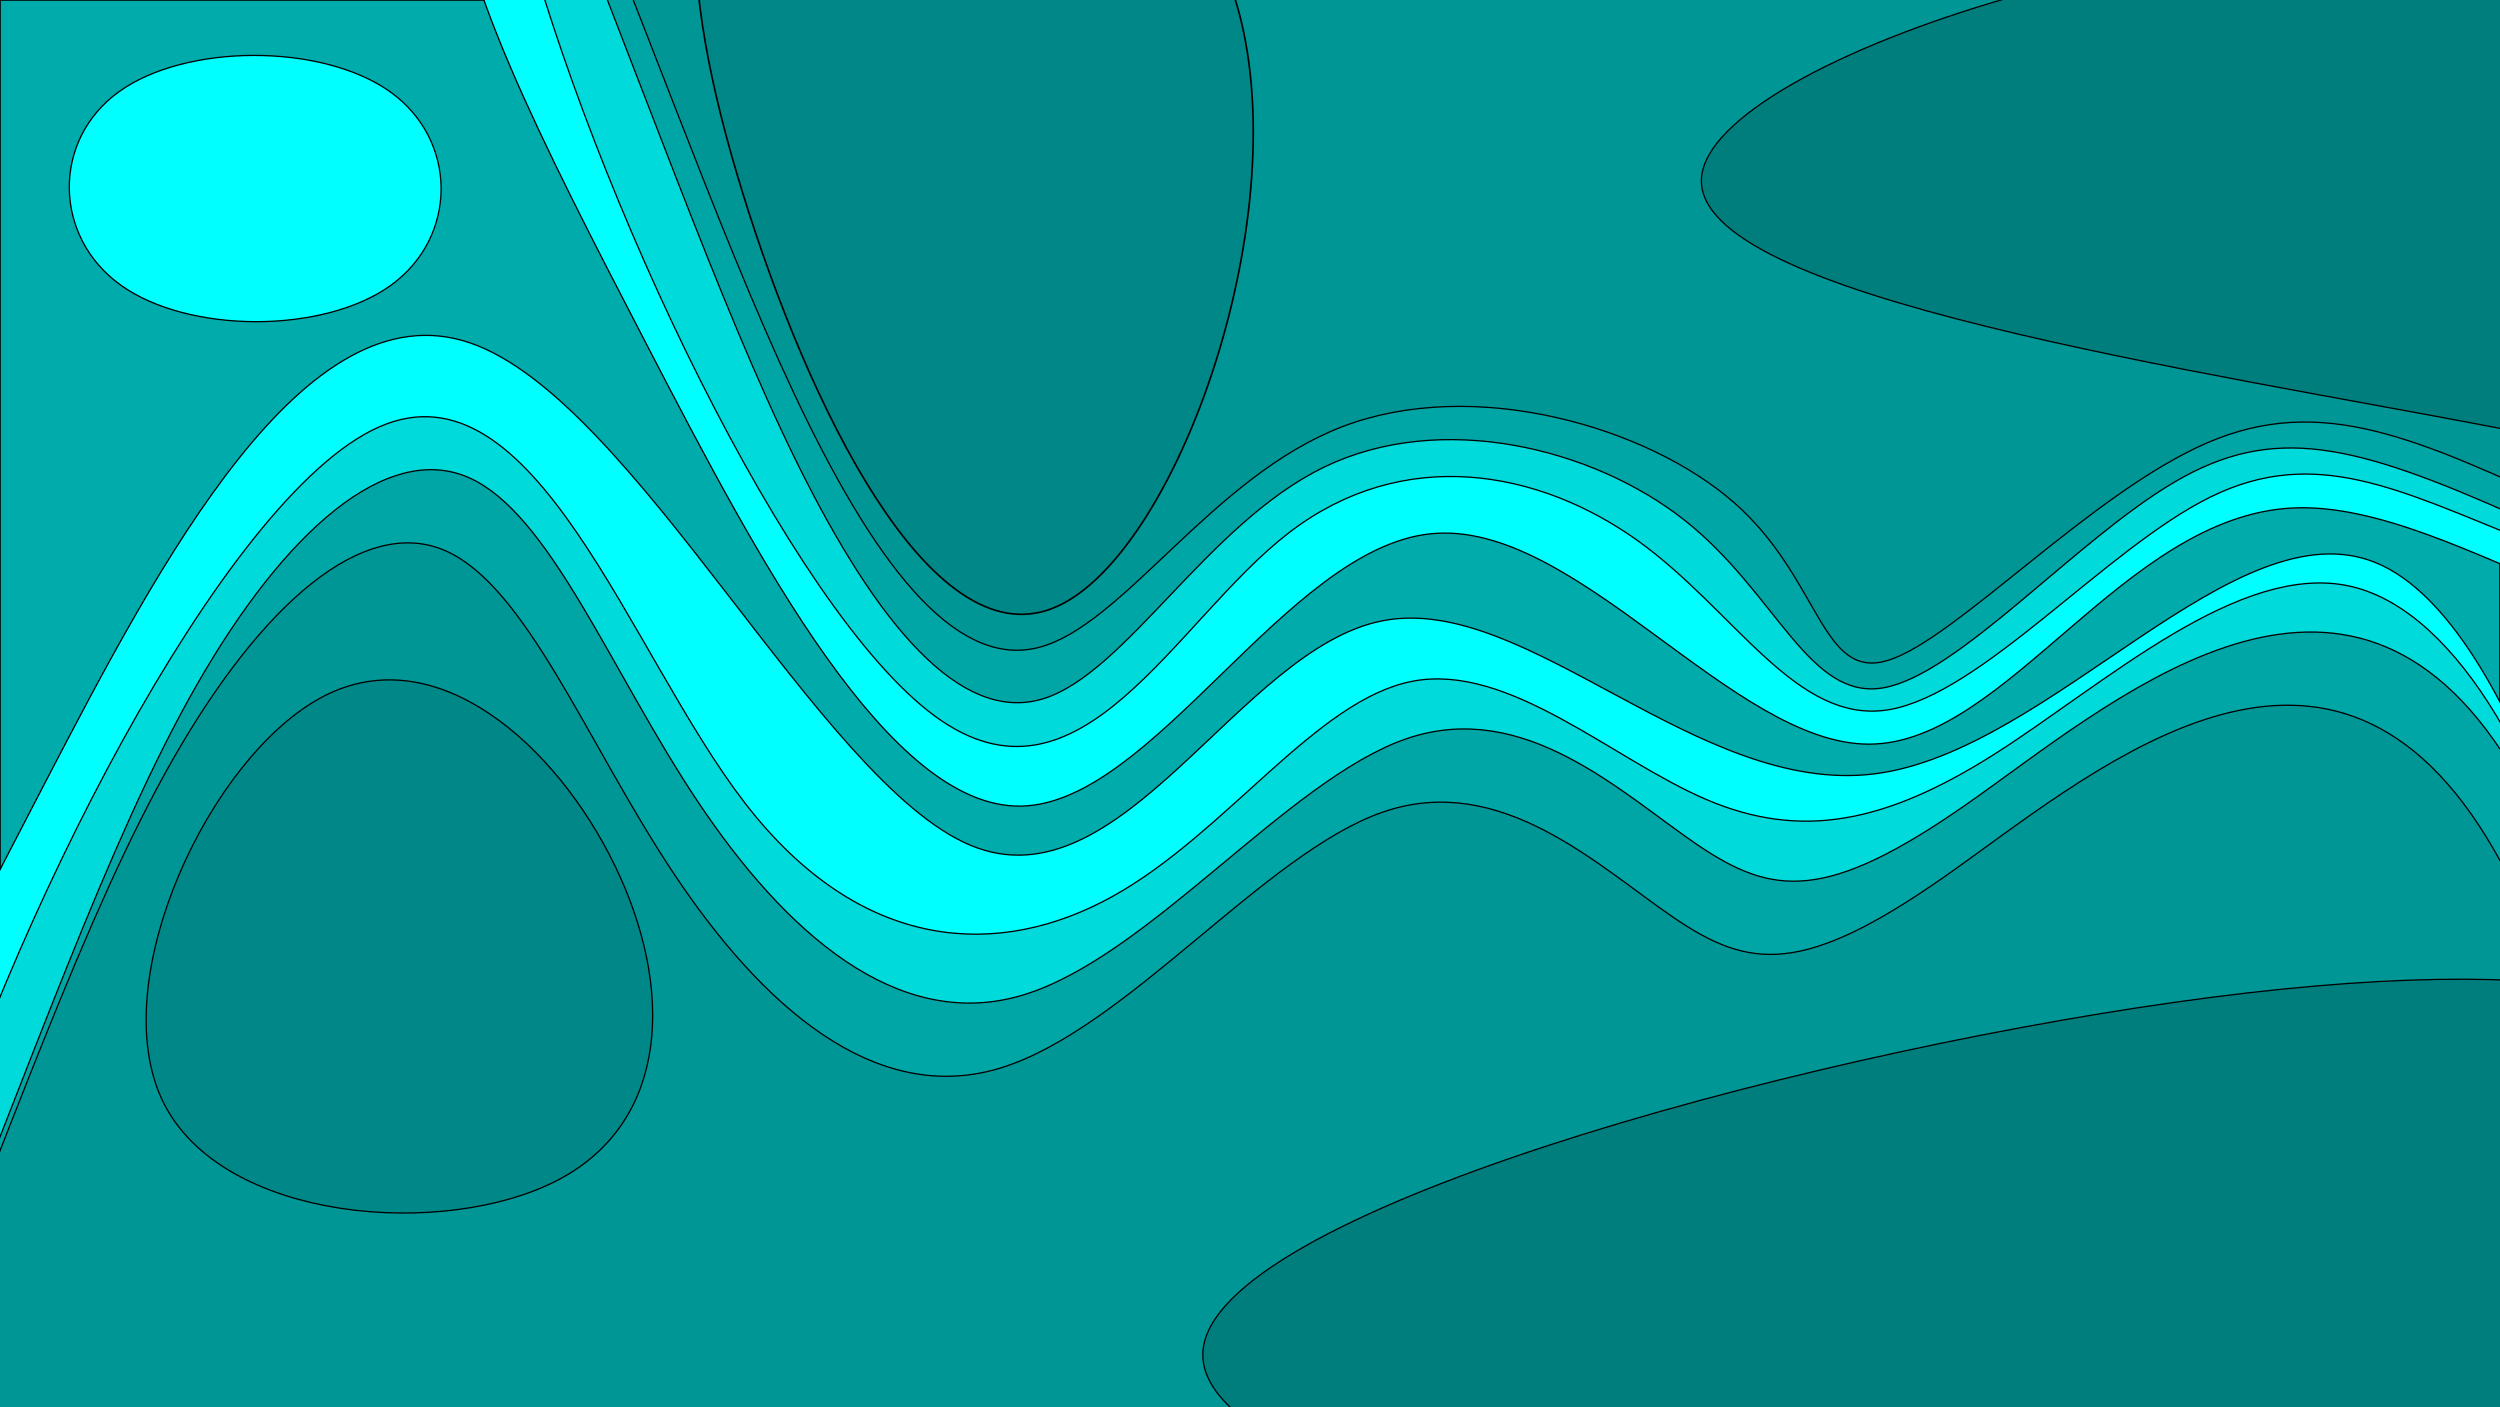
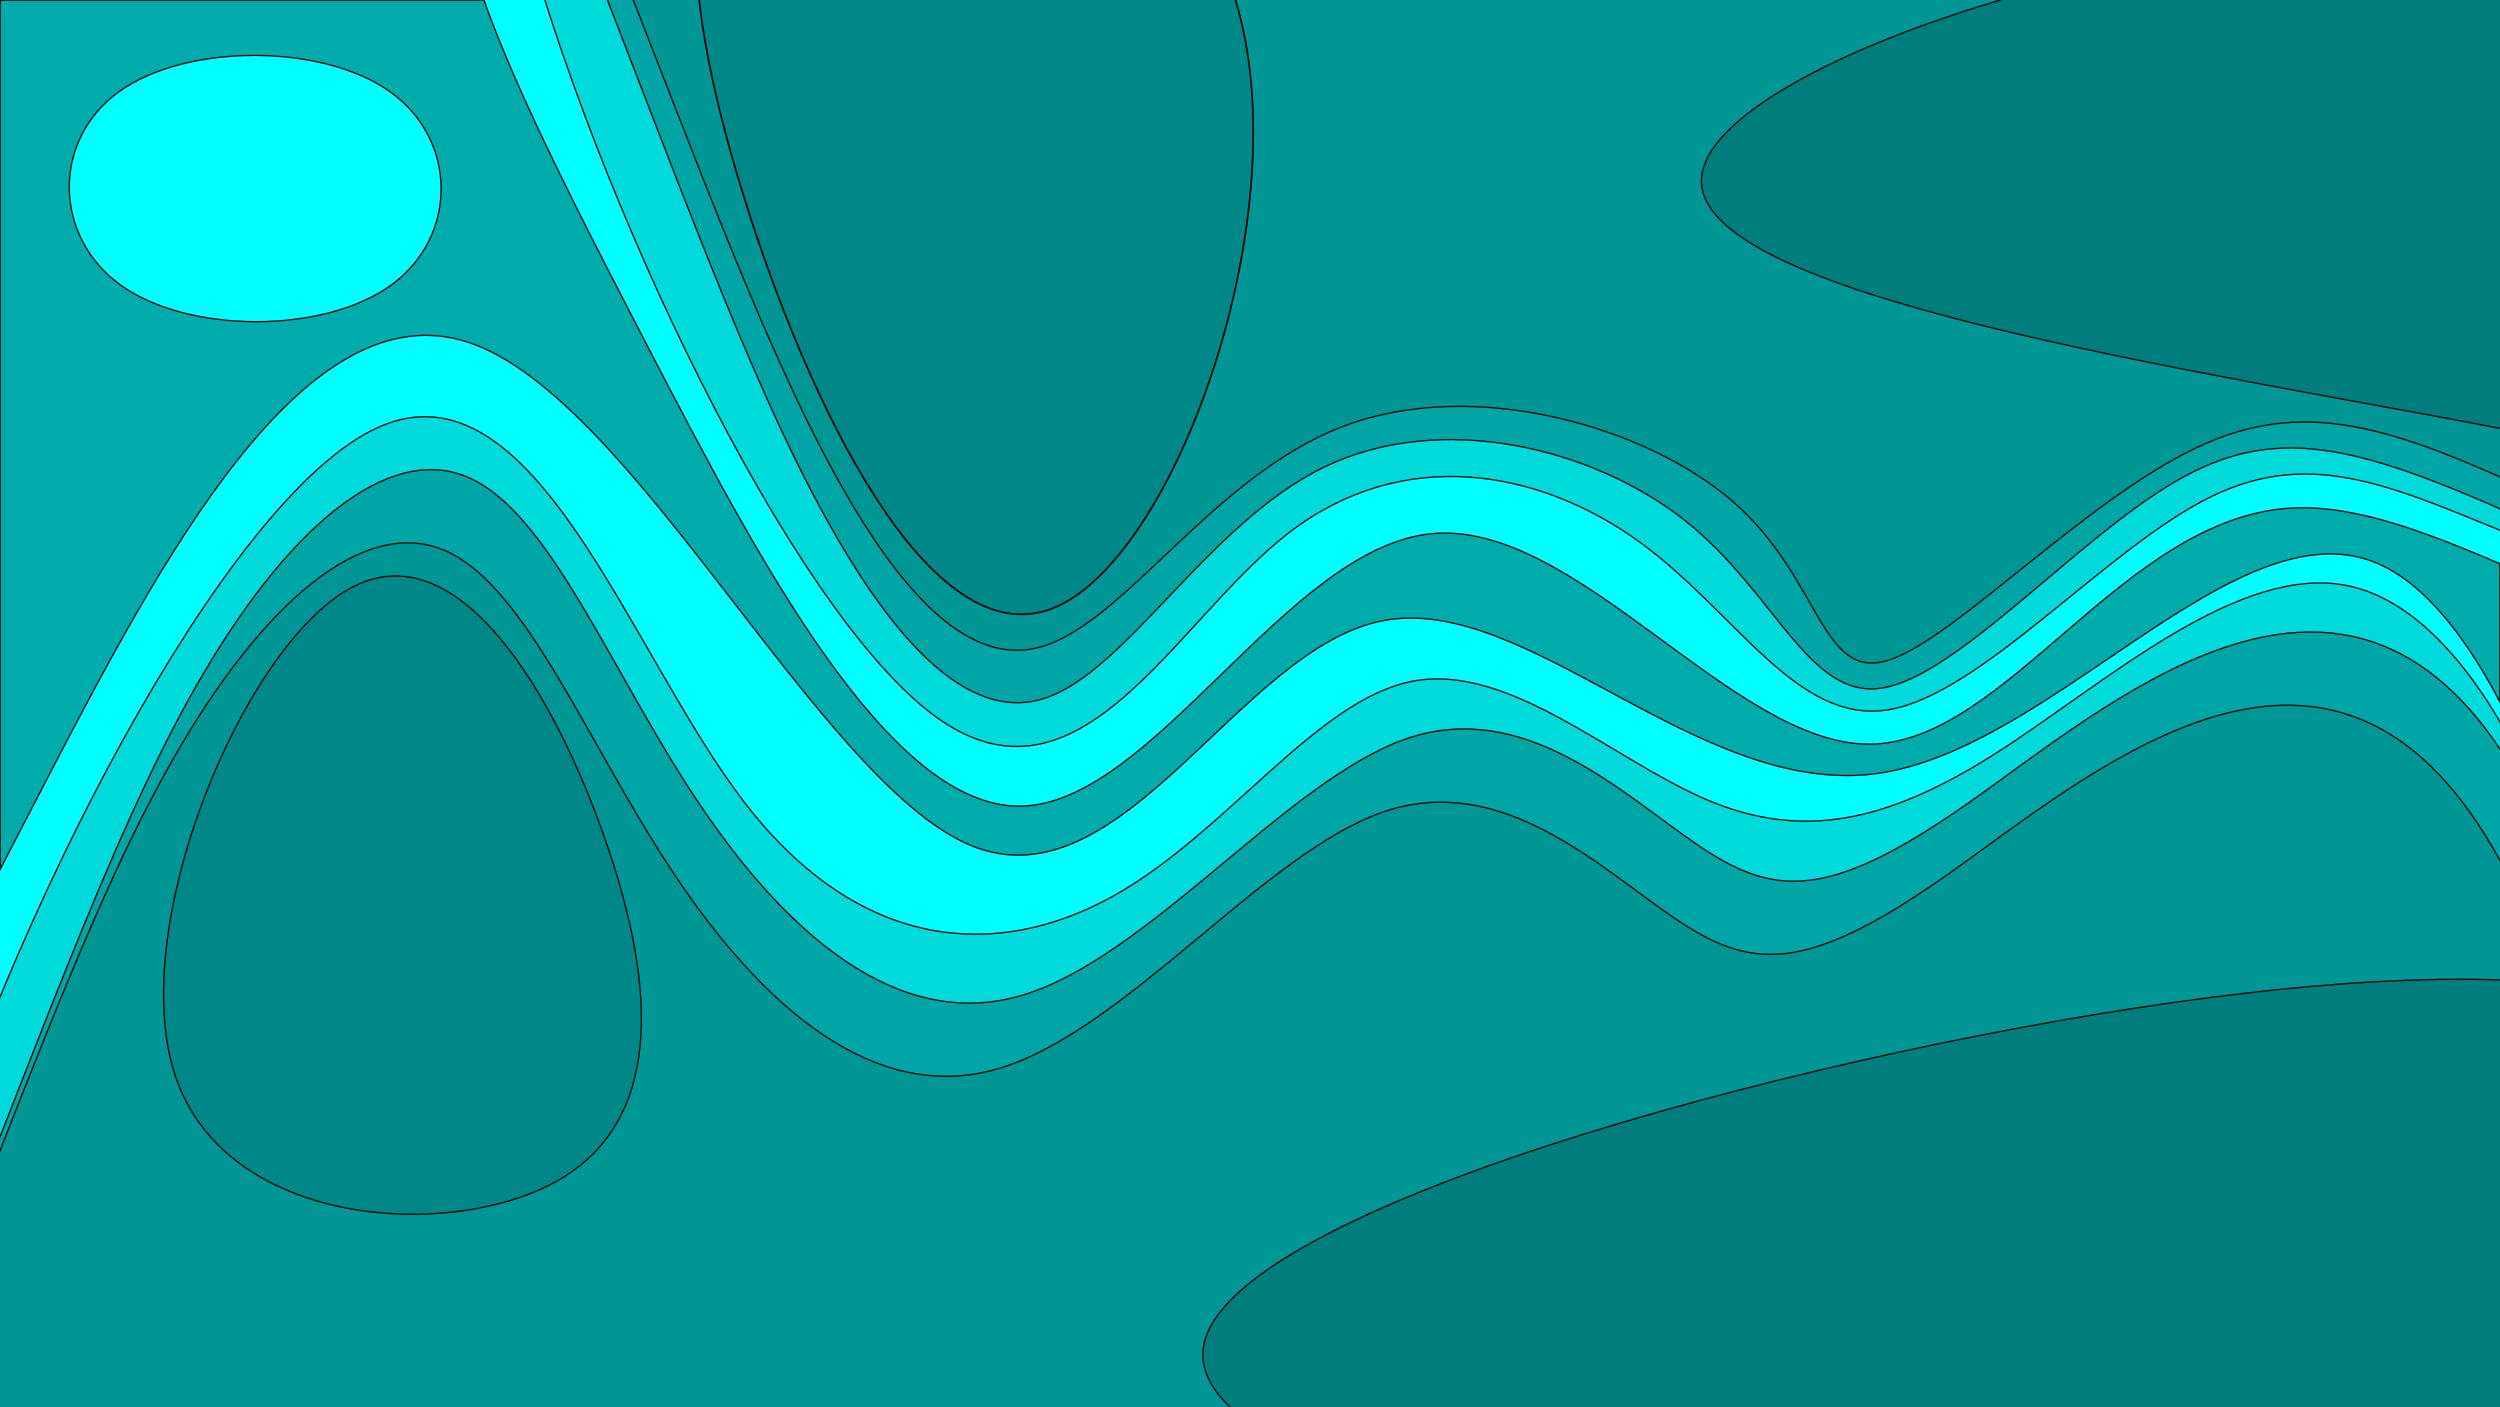
<svg xmlns="http://www.w3.org/2000/svg" width="1920" height="1080" viewBox="0 0 508 285.75" version="1.1" id="svg5">
  <defs id="defs2">
    </defs>
  <g id="layer1" style="opacity:1">
    <rect style="display:inline;fill:#00abab;fill-opacity:1;stroke:#000000;stroke-width:0.327;stroke-linecap:round;stroke-linejoin:round" id="rect134" width="508" height="285.75" x="0" y="-285.75" transform="scale(1,-1)" />
    <path style="display:inline;fill:#00ffff;stroke:#000000;stroke-width:0.265px;stroke-linecap:butt;stroke-linejoin:miter;stroke-opacity:1" d="M 9.106,159.135 C 32.581,114.014 61.861,58.358 95.353,69.619 128.845,80.88 166.546,159.054 197.265,171.79 c 30.719,12.736 54.454,-39.964 83.678,-45.653 29.224,-5.689 63.933,35.634 99.946,31.114 36.013,-4.519 73.326,-54.879 102.068,-42.833 28.742,12.046 48.909,86.494 53.011,128.306 4.102,41.812 -7.863,50.987 -98.888,55.351 -91.026,4.364 -261.106,3.917 -355.414,-0.992 -94.308,-4.909 -112.839,-14.28 -113.27,-36.26 -0.432,-21.98 17.236,-56.567 40.71,-101.688 z" id="path75" />
    <path style="display:inline;fill:#00dada;fill-opacity:1;stroke:#000000;stroke-width:0.265px;stroke-linecap:butt;stroke-linejoin:miter;stroke-opacity:1" d="M -16.188,248.114 C 0.936,188.818 45.277,100.816 76.991,86.77 108.704,72.724 127.788,132.632 151.386,163.196 c 23.597,30.564 51.706,31.781 74.833,18.873 23.127,-12.907 41.271,-39.937 60.848,-43.65 19.577,-3.713 40.584,15.892 59.687,24.053 19.103,8.161 36.3,4.878 58.602,-9.284 22.302,-14.162 49.706,-39.203 72.315,-34.04 22.609,5.163 40.421,40.528 47.675,73.207 7.254,32.679 3.95,62.668 -0.701,91.592 -4.651,28.924 -10.648,56.783 -100.502,70.712 C 334.287,368.587 160.581,368.587 68.68,353.293 -23.221,337.998 -33.313,307.41 -16.188,248.114 Z" id="path191" />
    <path style="display:inline;fill:#00a6a6;fill-opacity:1;stroke:#000000;stroke-width:0.265px;stroke-linecap:butt;stroke-linejoin:miter;stroke-opacity:1" d="m 62.876,414.268 c 34.759,-3.586 41.474,8.761 123.451,23.856 81.977,15.095 239.208,32.937 307.588,-29.519 68.38,-62.456 47.902,-205.201 14.419,-255.906 -33.483,-50.704 -79.967,-9.361 -108.62,10.654 -28.654,20.014 -39.474,18.696 -54.796,8.312 -15.322,-10.384 -35.145,-29.834 -59.19,-21.531 -24.044,8.303 -52.307,44.359 -77.881,52.063 C 182.273,209.9 159.391,189.251 141.75,162.822 124.109,136.394 111.711,104.189 95.175,97.016 78.639,89.842 57.967,107.701 39.895,139.339 21.823,170.976 6.353,216.387 -16.112,271.61 c -22.465,55.223 -51.922,120.25 -35.248,143.006 16.674,22.756 79.477,3.238 114.236,-0.348 z" id="path7398" />
    <path style="display:inline;fill:#009696;fill-opacity:1;stroke:#000000;stroke-width:0.265px;stroke-linecap:butt;stroke-linejoin:miter;stroke-opacity:1" d="m 58.164,429.141 c 34.759,-3.586 41.474,8.761 123.451,23.856 81.977,15.095 239.208,32.937 307.588,-29.519 68.38,-62.456 47.902,-205.201 14.419,-255.906 -33.483,-50.704 -79.967,-9.361 -108.62,10.654 -28.654,20.014 -39.474,18.696 -54.796,8.312 -15.322,-10.384 -35.145,-29.834 -59.19,-21.531 -24.044,8.303 -52.307,44.359 -77.881,52.063 -25.574,7.704 -48.457,-12.946 -66.098,-39.374 -17.641,-26.428 -30.039,-58.633 -46.574,-65.807 -16.536,-7.173 -37.208,10.686 -55.28,42.323 -18.072,31.637 -33.542,77.049 -56.007,132.271 -22.465,55.223 -51.922,120.25 -35.248,143.006 16.674,22.756 79.477,3.238 114.236,-0.348 z" id="path7398-5" />
    <path style="display:inline;fill:#00ffff;stroke:#000000;stroke-width:0.265px;stroke-linecap:butt;stroke-linejoin:miter;stroke-opacity:1" d="m 131.739,70.665 c 22.185,42.738 48.886,93.624 75.735,93.138 26.849,-0.487 53.841,-52.346 83.273,-55.343 29.432,-2.997 61.3,42.867 89.118,42.753 27.818,-0.114 51.581,-46.206 85.872,-47.981 34.29,-1.775 79.103,40.766 115.894,23.751 36.792,-17.015 65.558,-93.587 73.959,-136.46 8.401,-42.874 -3.563,-52.048 -94.589,-56.412 -91.026,-4.364 -261.106,-3.917 -355.414,0.992 -94.308,4.909 -112.839,14.28 -113.27,36.26 -0.432,21.98 17.236,56.567 39.421,99.304 z" id="path75-7" />
    <path style="display:inline;fill:#00dada;fill-opacity:1;stroke:#000000;stroke-width:0.265px;stroke-linecap:butt;stroke-linejoin:miter;stroke-opacity:1" d="m 105.555,-17.793 c 14.945,57.433 54.928,141.709 84.46,163.336 29.532,21.627 48.611,-19.396 71.914,-37.305 23.303,-17.909 50.827,-12.702 70.767,1.562 19.941,14.264 32.296,37.583 51.15,34.406 18.854,-3.177 44.205,-32.848 65.367,-43.239 21.162,-10.391 38.134,-1.502 63.632,8.758 25.498,10.259 59.519,21.888 85.437,10.019 25.918,-11.869 43.73,-47.235 50.984,-79.913 7.254,-32.679 3.95,-62.668 -0.701,-91.592 -4.651,-28.924 -10.648,-56.783 -100.502,-70.712 -89.855,-13.929 -263.561,-13.929 -355.462,1.365 -91.901,15.295 -101.993,45.883 -87.048,103.316 z" id="path191-0" />
    <path style="display:inline;fill:#00a6a6;fill-opacity:1;stroke:#000000;stroke-width:0.265px;stroke-linecap:butt;stroke-linejoin:miter;stroke-opacity:1" d="m 186.799,-182.084 c 34.759,3.586 41.474,-8.761 123.451,-23.856 81.977,-15.095 239.208,-32.937 307.588,29.519 C 686.218,-113.965 665.74,28.781 630.355,87.216 594.971,145.651 544.684,119.768 511.422,104.9 478.16,90.032 461.927,86.181 441.878,97.939 421.828,109.698 397.965,137.063 382.758,139.756 367.551,142.449 361.001,120.47 342.311,105.715 323.621,90.96 292.792,83.432 269.065,94.913 c -23.727,11.481 -40.349,41.97 -57.141,47.09 -16.791,5.12 -33.749,-15.129 -49.964,-47.962 C 145.745,61.208 130.275,15.796 107.811,-39.426 85.346,-94.649 55.889,-159.676 72.562,-182.432 c 16.674,-22.756 79.477,-3.238 114.236,0.348 z" id="path7398-9" />
    <path style="display:inline;fill:#009696;fill-opacity:1;stroke:#000000;stroke-width:0.265px;stroke-linecap:butt;stroke-linejoin:miter;stroke-opacity:1" d="m 182.086,-196.957 c 34.759,3.586 41.474,-8.761 123.451,-23.856 81.977,-15.095 239.208,-32.937 307.588,29.519 68.38,62.456 47.902,205.201 16.024,266.883 C 597.271,137.271 553.996,117.881 522.638,103.534 491.28,89.186 471.842,79.881 448.406,90.027 424.97,100.172 397.539,129.767 383.805,134.139 370.071,138.512 370.036,117.663 352.39,102.157 334.745,86.652 299.491,76.492 272.826,86.675 246.162,96.858 228.089,127.381 210.873,131.613 193.657,135.844 177.3,113.784 161.386,80.045 145.471,46.306 130.001,0.895 106.797,-54.323 83.592,-109.541 52.656,-174.559 68.59,-197.31 c 15.934,-22.751 78.737,-3.233 113.497,0.353 z" id="path7398-5-3" />
-     <path style="display:inline;fill:#008787;fill-opacity:1;stroke:#000000;stroke-width:0.265px;stroke-linecap:butt;stroke-linejoin:miter;stroke-opacity:1" d="m 65.635,141.547 c -22.958,11.987 -44.465,57.705 -32.535,82.267 11.93,24.563 57.295,27.971 80.253,15.983 22.957,-11.988 23.506,-39.37 11.576,-63.933 -11.929,-24.563 -36.336,-46.305 -59.294,-34.318 z" id="path7169" />
+     <path style="display:inline;fill:#008787;fill-opacity:1;stroke:#000000;stroke-width:0.265px;stroke-linecap:butt;stroke-linejoin:miter;stroke-opacity:1" d="m 71.145,119.547 c -21.849,11.985 -45.814,69.291 -35.397,99.452 10.417,30.162 55.214,33.178 77.063,21.192 21.849,-11.986 20.748,-38.972 10.331,-69.134 -10.417,-30.162 -30.148,-63.497 -51.997,-51.511 z" id="path7169" />
    <path style="display:inline;fill:#008787;fill-opacity:1;stroke:#000000;stroke-width:0.344px;stroke-linecap:butt;stroke-linejoin:miter;stroke-opacity:1" d="M 213.902,123.609 C 238.93,113.788 264.291,42.917 251.014,-0.103 237.737,-43.123 185.823,-58.286 160.795,-48.465 c -25.028,9.821 -23.169,44.625 -9.892,87.644 13.277,43.02 37.97,94.251 62.999,84.43 z" id="path7169-0" />
    <path style="display:inline;fill:#007d7d;fill-opacity:1;stroke:#000000;stroke-width:0.265px;stroke-linecap:butt;stroke-linejoin:miter;stroke-opacity:1" d="m 442.184,203.629 c -79.789,11.256 -195.583,43.155 -197.74,70.869 -2.157,27.713 109.318,51.24 189.107,39.983 79.79,-11.257 127.89,-57.295 130.048,-85.008 2.158,-27.713 -41.626,-37.1 -121.415,-25.844 z" id="path10421" />
    <path style="display:inline;fill:#007d7d;fill-opacity:1;stroke:#000000;stroke-width:0.265px;stroke-linecap:butt;stroke-linejoin:miter;stroke-opacity:1" d="m 517.342,-9.735 c -63.563,-12.295 -169.845,21.57 -171.598,45.877 -1.752,24.307 101.024,39.052 164.588,51.347 63.564,12.295 87.909,22.137 89.661,-2.17 C 601.746,61.014 580.905,2.56 517.342,-9.735 Z" id="path12708" />
    <path style="fill:#00ffff;stroke:#000000;stroke-width:0.265px;stroke-linecap:butt;stroke-linejoin:miter;stroke-opacity:1" d="m 24.17,18.64 c 13.665,-9.837 41.282,-9.837 55.09,1.94e-4 13.808,9.837 13.808,29.51 0.143,39.347 C 65.737,67.824 38.407,67.824 24.599,57.987 10.791,48.15 10.505,28.477 24.17,18.64 Z" id="path14940" />
  </g>
</svg>
